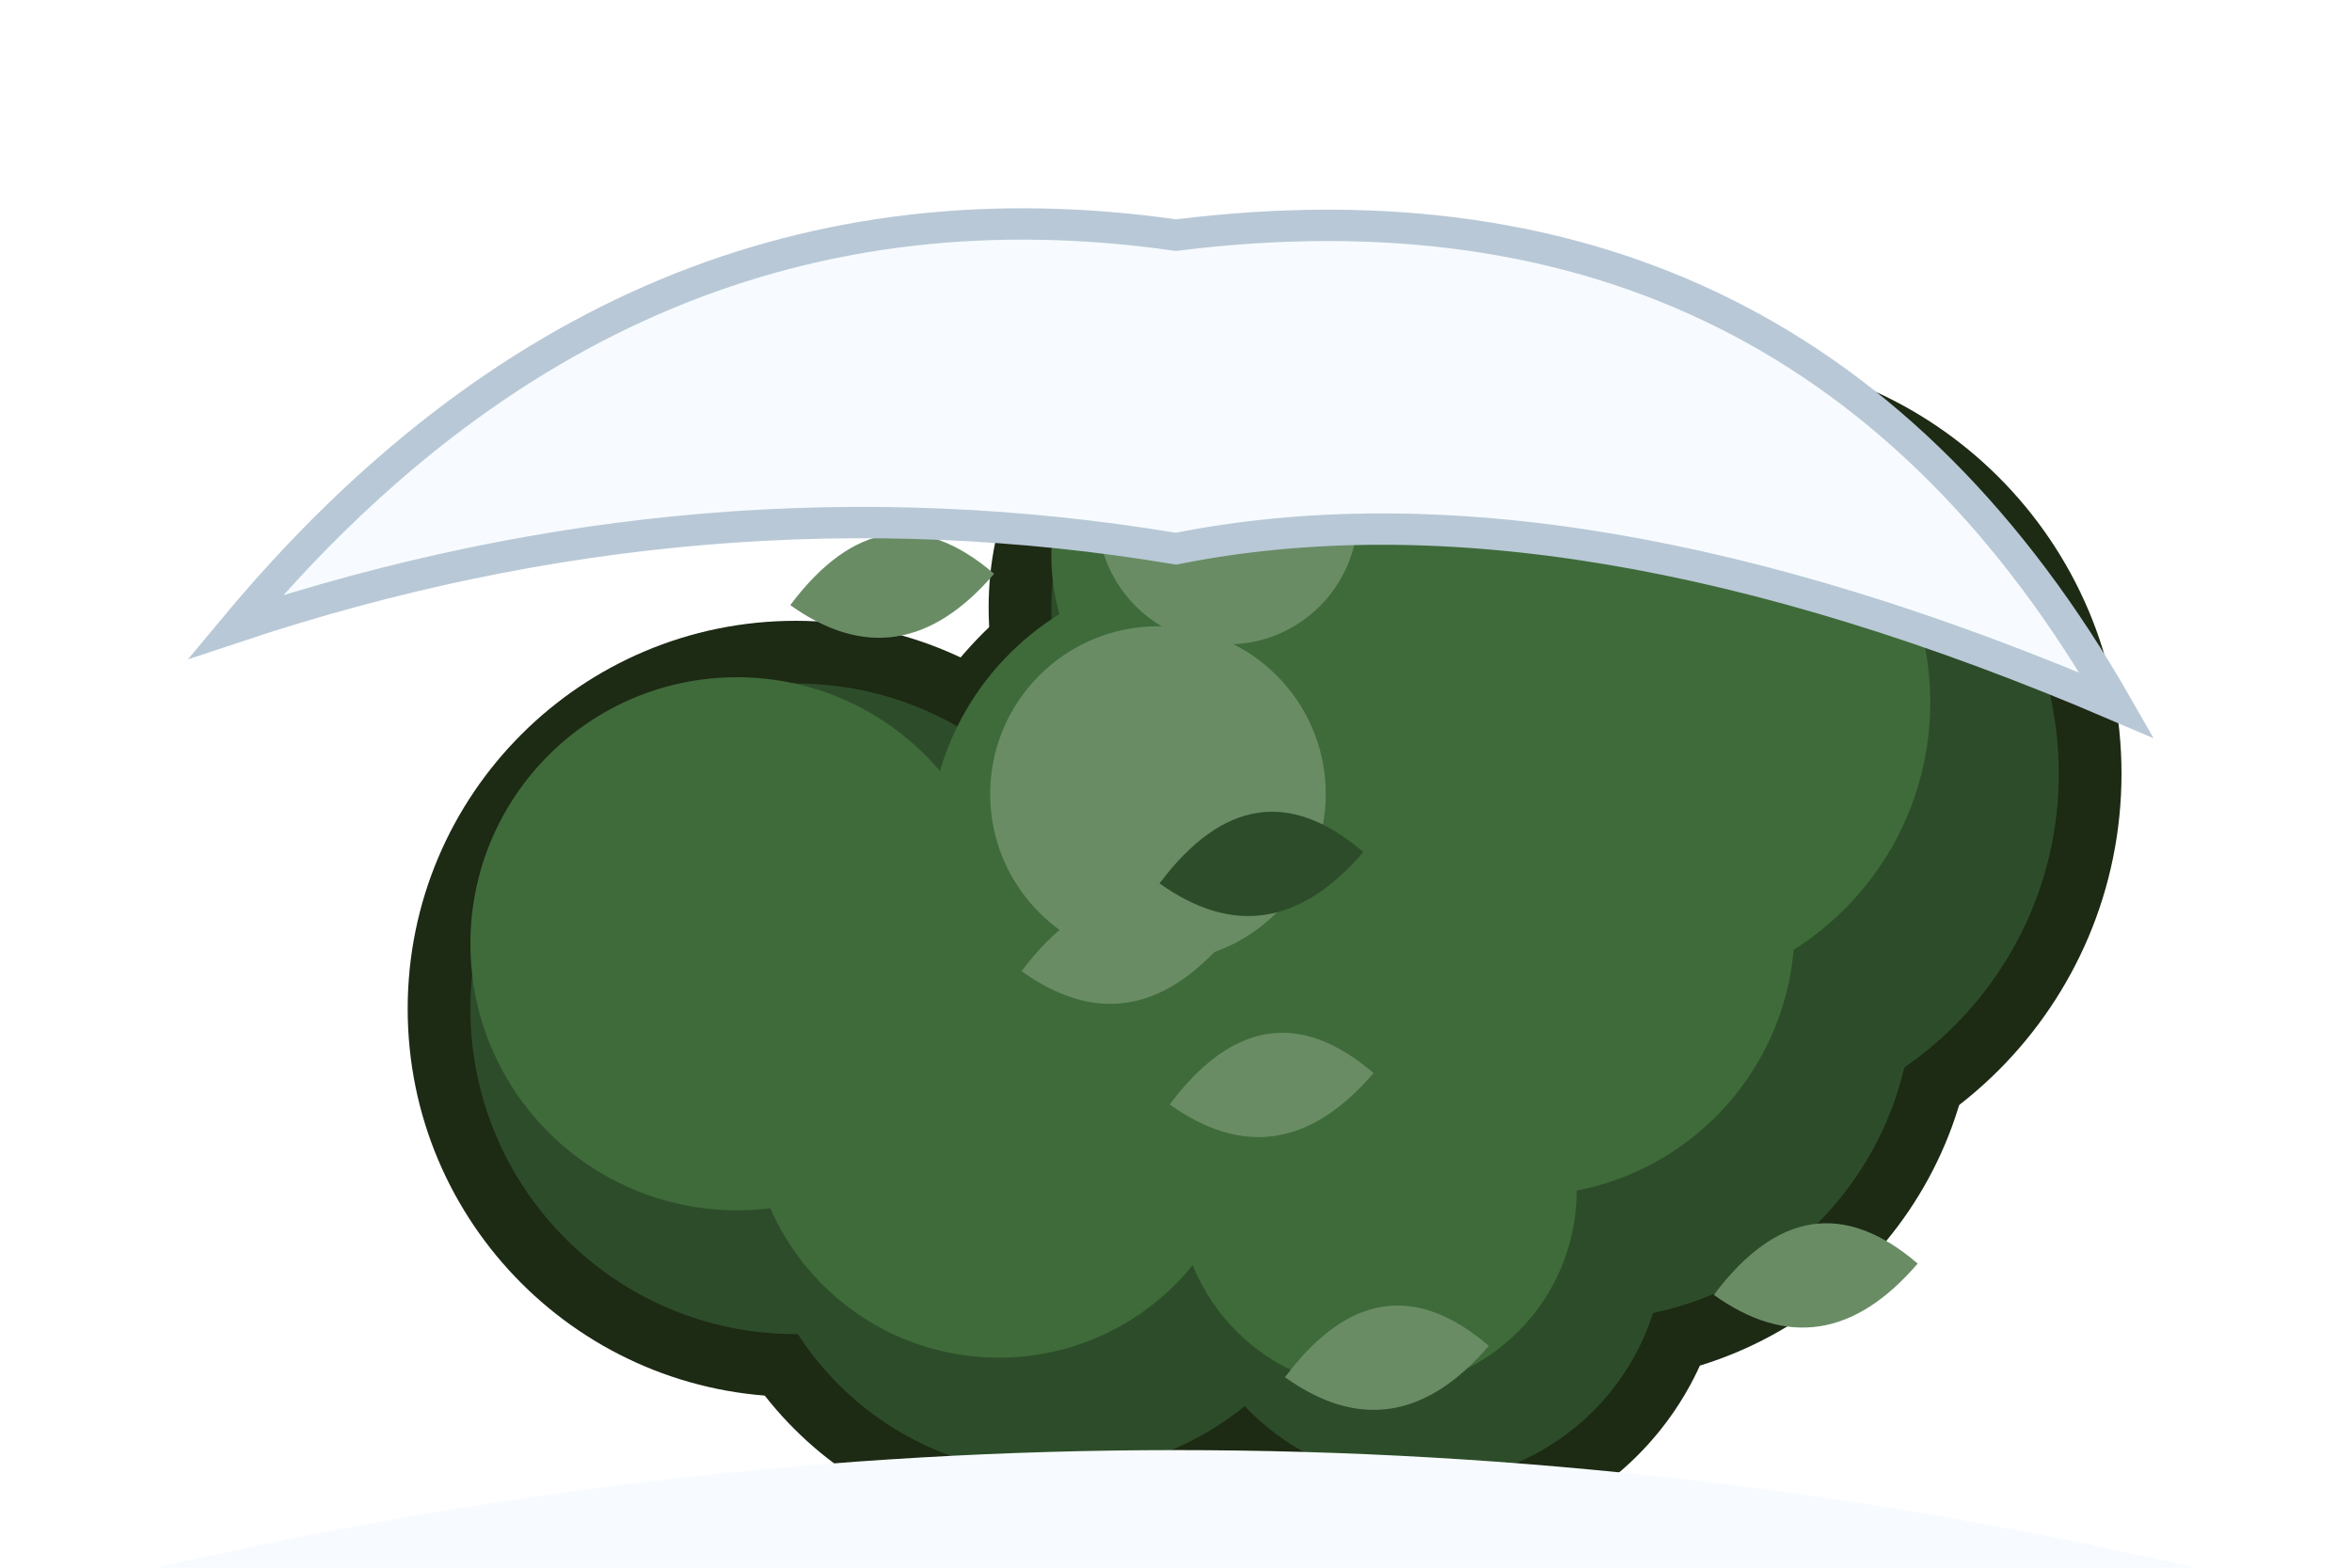
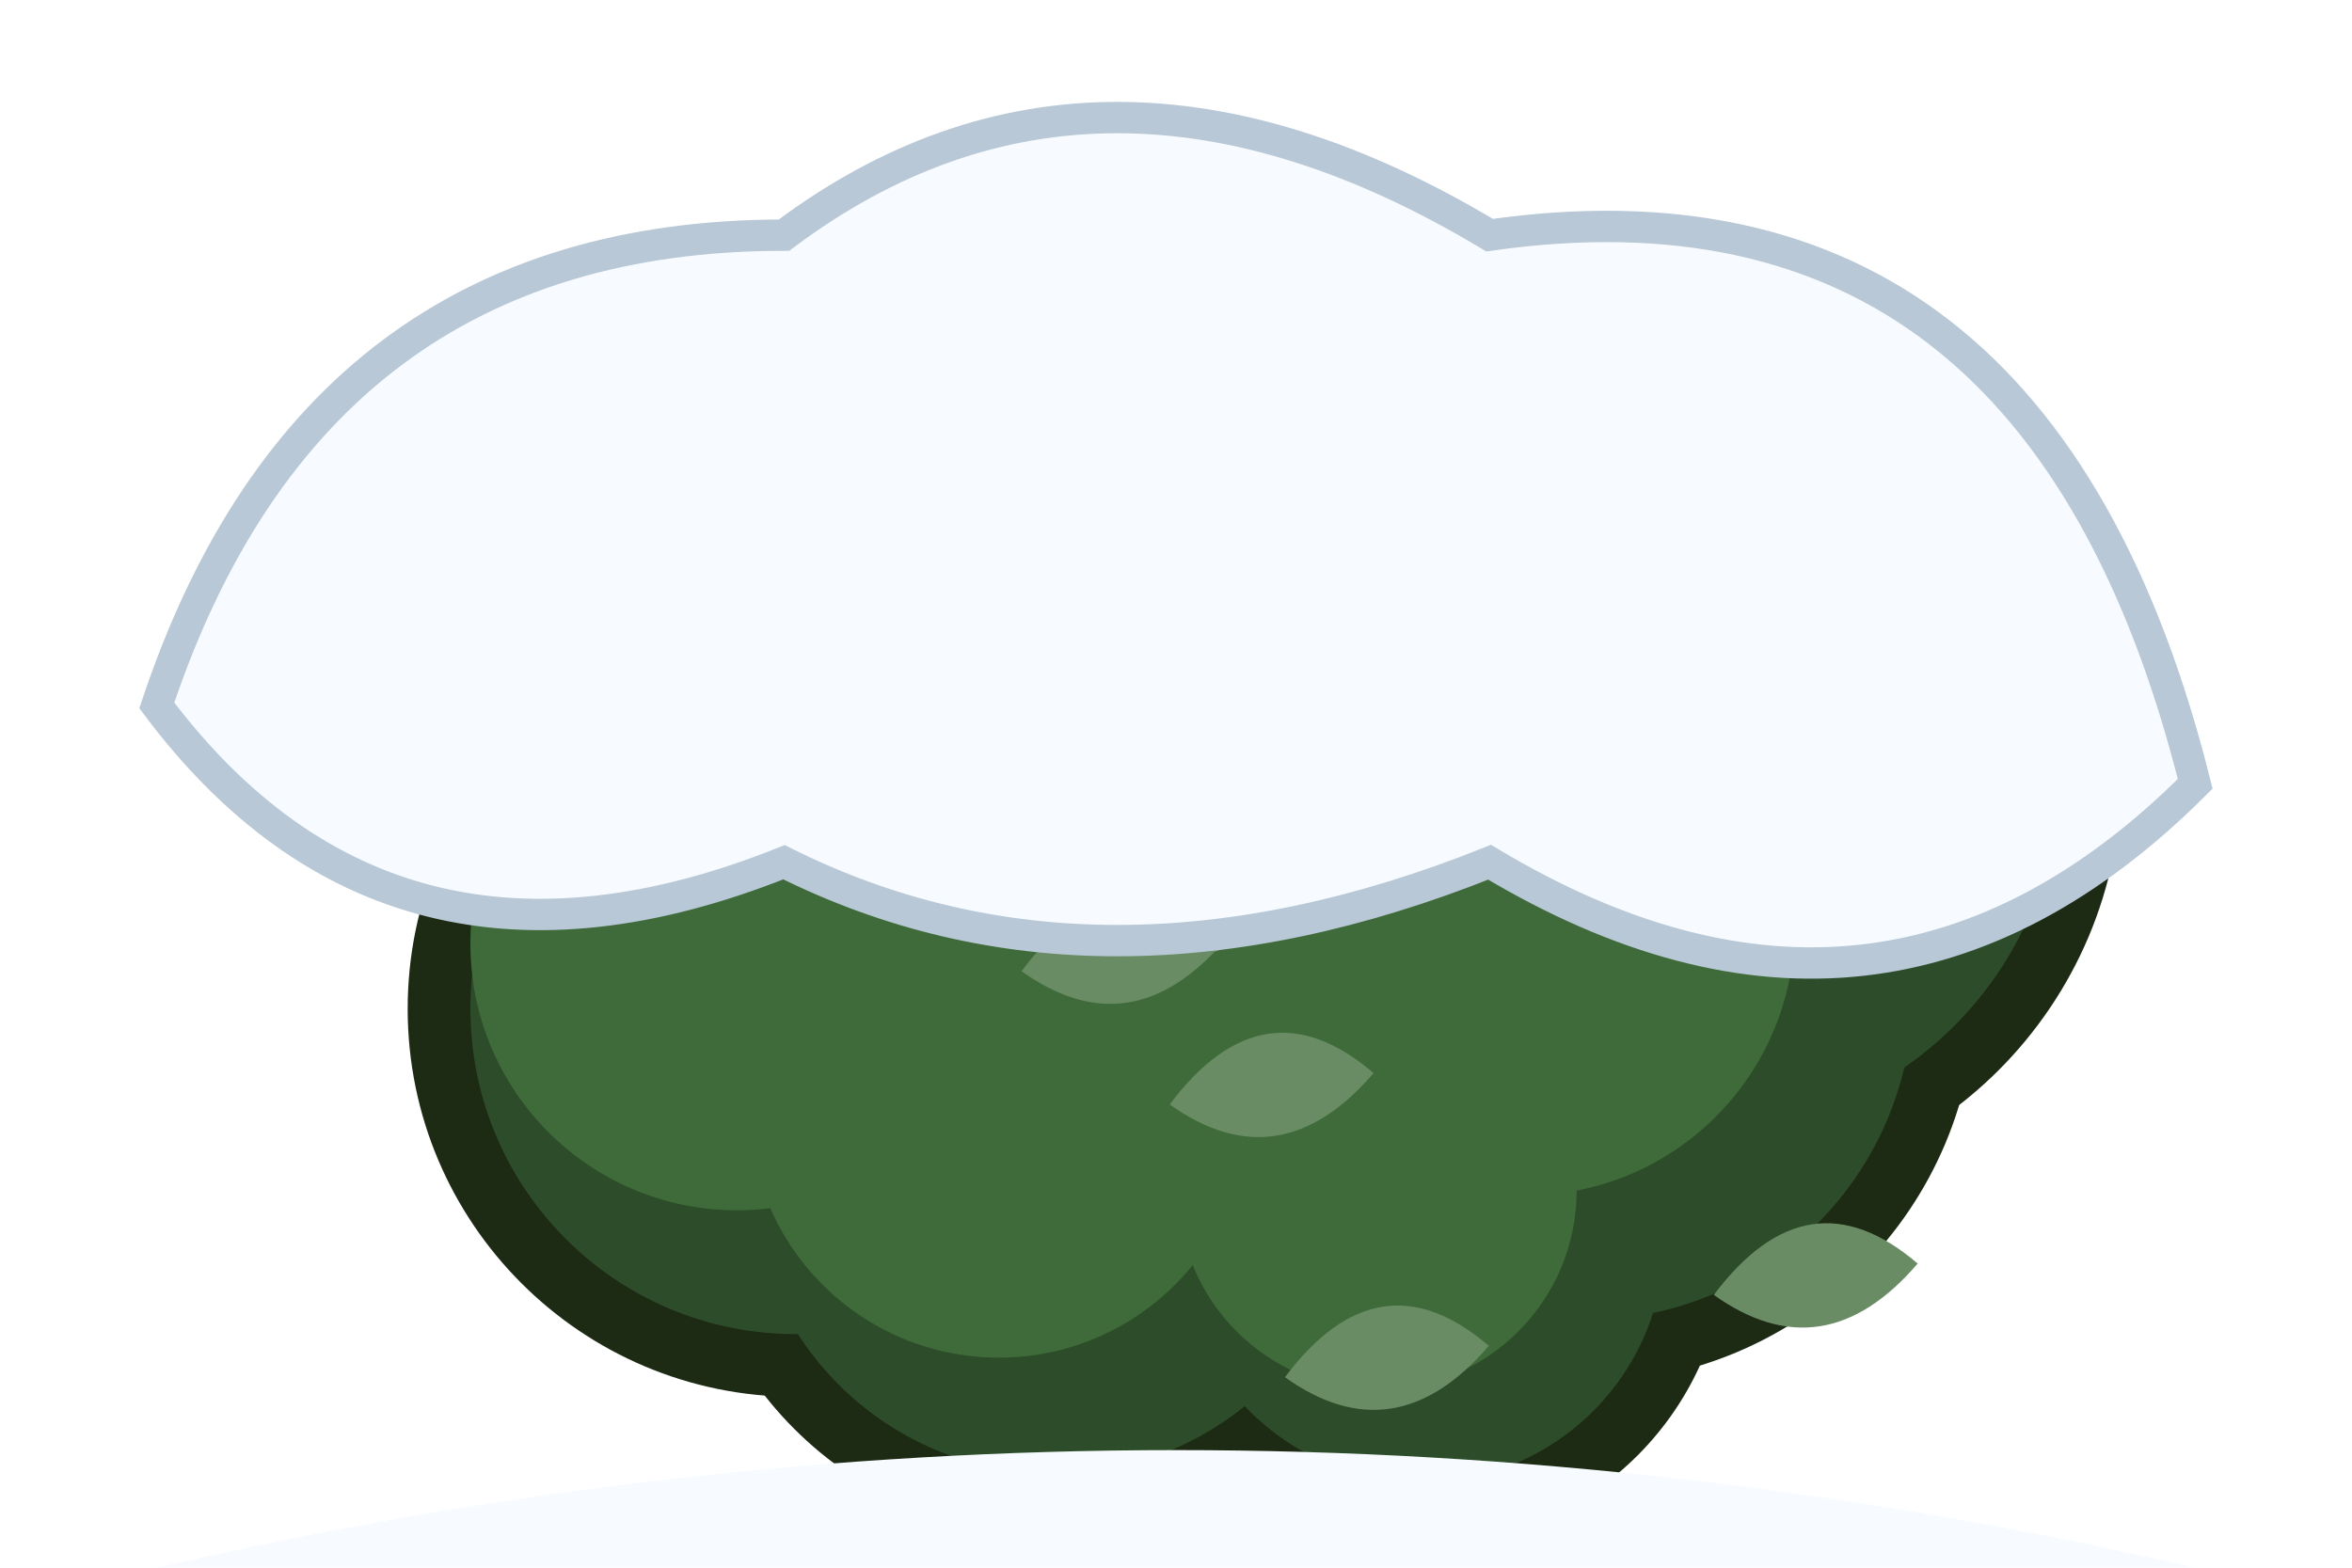
<svg xmlns="http://www.w3.org/2000/svg" width="30" height="20" viewBox="0 0 30 20">
  <defs>
  </defs>
  <g fill="#1d2a14">
    <circle cx="20.22" cy="12.66" r="4.98" />
    <circle cx="21.71" cy="9.87" r="5.35" />
    <circle cx="16.13" cy="11.67" r="5.08" />
    <circle cx="18.13" cy="15.81" r="3.9" />
    <circle cx="16.72" cy="7.75" r="4.11" />
    <circle cx="13.44" cy="14.92" r="4.68" />
    <circle cx="12.88" cy="13.12" r="3.87" />
    <circle cx="10.15" cy="12.87" r="4.95" />
  </g>
  <g fill="#2d4d2a">
    <circle cx="20.22" cy="12.66" r="4.18" />
    <circle cx="21.71" cy="9.87" r="4.55" />
    <circle cx="16.13" cy="11.67" r="4.28" />
    <circle cx="18.13" cy="15.81" r="3.1" />
    <circle cx="16.72" cy="7.75" r="3.31" />
    <circle cx="13.44" cy="14.92" r="3.88" />
    <circle cx="12.88" cy="13.12" r="3.07" />
    <circle cx="10.15" cy="12.87" r="4.15" />
  </g>
  <g fill="#3f6b3a">
    <circle cx="19.46" cy="11.82" r="3.43" />
    <circle cx="20.89" cy="8.96" r="3.73" />
    <circle cx="15.36" cy="10.82" r="3.51" />
    <circle cx="17.57" cy="15.19" r="2.54" />
    <circle cx="16.13" cy="7.09" r="2.72" />
    <circle cx="12.74" cy="14.14" r="3.18" />
    <circle cx="12.32" cy="12.5" r="2.52" />
    <circle cx="9.4" cy="12.04" r="3.4" />
  </g>
  <g fill="#698c65">
    <circle cx="14.77" cy="10.13" r="2.14" />
    <circle cx="15.66" cy="6.56" r="1.66" />
  </g>
  <g fill="#90a98d" fill-opacity="0.8" />
  <g>
    <path d="M21.86 16.52 q1.2 -1.6 2.6 -0.4 q-1.2 1.4 -2.6 0.4z" fill="#698c65" />
    <path d="M14.79 11.27 q1.2 -1.6 2.6 -0.4 q-1.2 1.4 -2.6 0.4z" fill="#2d4d2a" />
    <path d="M16.39 17.57 q1.2 -1.6 2.6 -0.4 q-1.2 1.4 -2.6 0.4z" fill="#698c65" />
    <path d="M10.08 7.72 q1.2 -1.6 2.6 -0.4 q-1.2 1.4 -2.6 0.4z" fill="#698c65" />
    <path d="M13.03 12.39 q1.2 -1.6 2.6 -0.4 q-1.2 1.4 -2.6 0.4z" fill="#698c65" />
    <path d="M14.92 14.09 q1.2 -1.6 2.6 -0.4 q-1.2 1.4 -2.6 0.4z" fill="#698c65" />
  </g>
-   <path d="M3 8 Q8 2 15 3 Q23 2 27 9 Q20 6 15 7 Q9 6 3 8 Z" fill="#f7fbff" stroke="#b8c8d6" stroke-width="0.4" />
+   <path d="M2 9 Q4 3 10 3 Q14 0 19 3 Q26 2 28 10 Q24 14 19 11 Q14 13 10 11 Q5 13 2 9 Z" fill="#f7fbff" stroke="#b8c8d6" stroke-width="0.4" />
  <path d="M2 20 Q15 17 28 20 Z" fill="#f7fbff" />
</svg>
